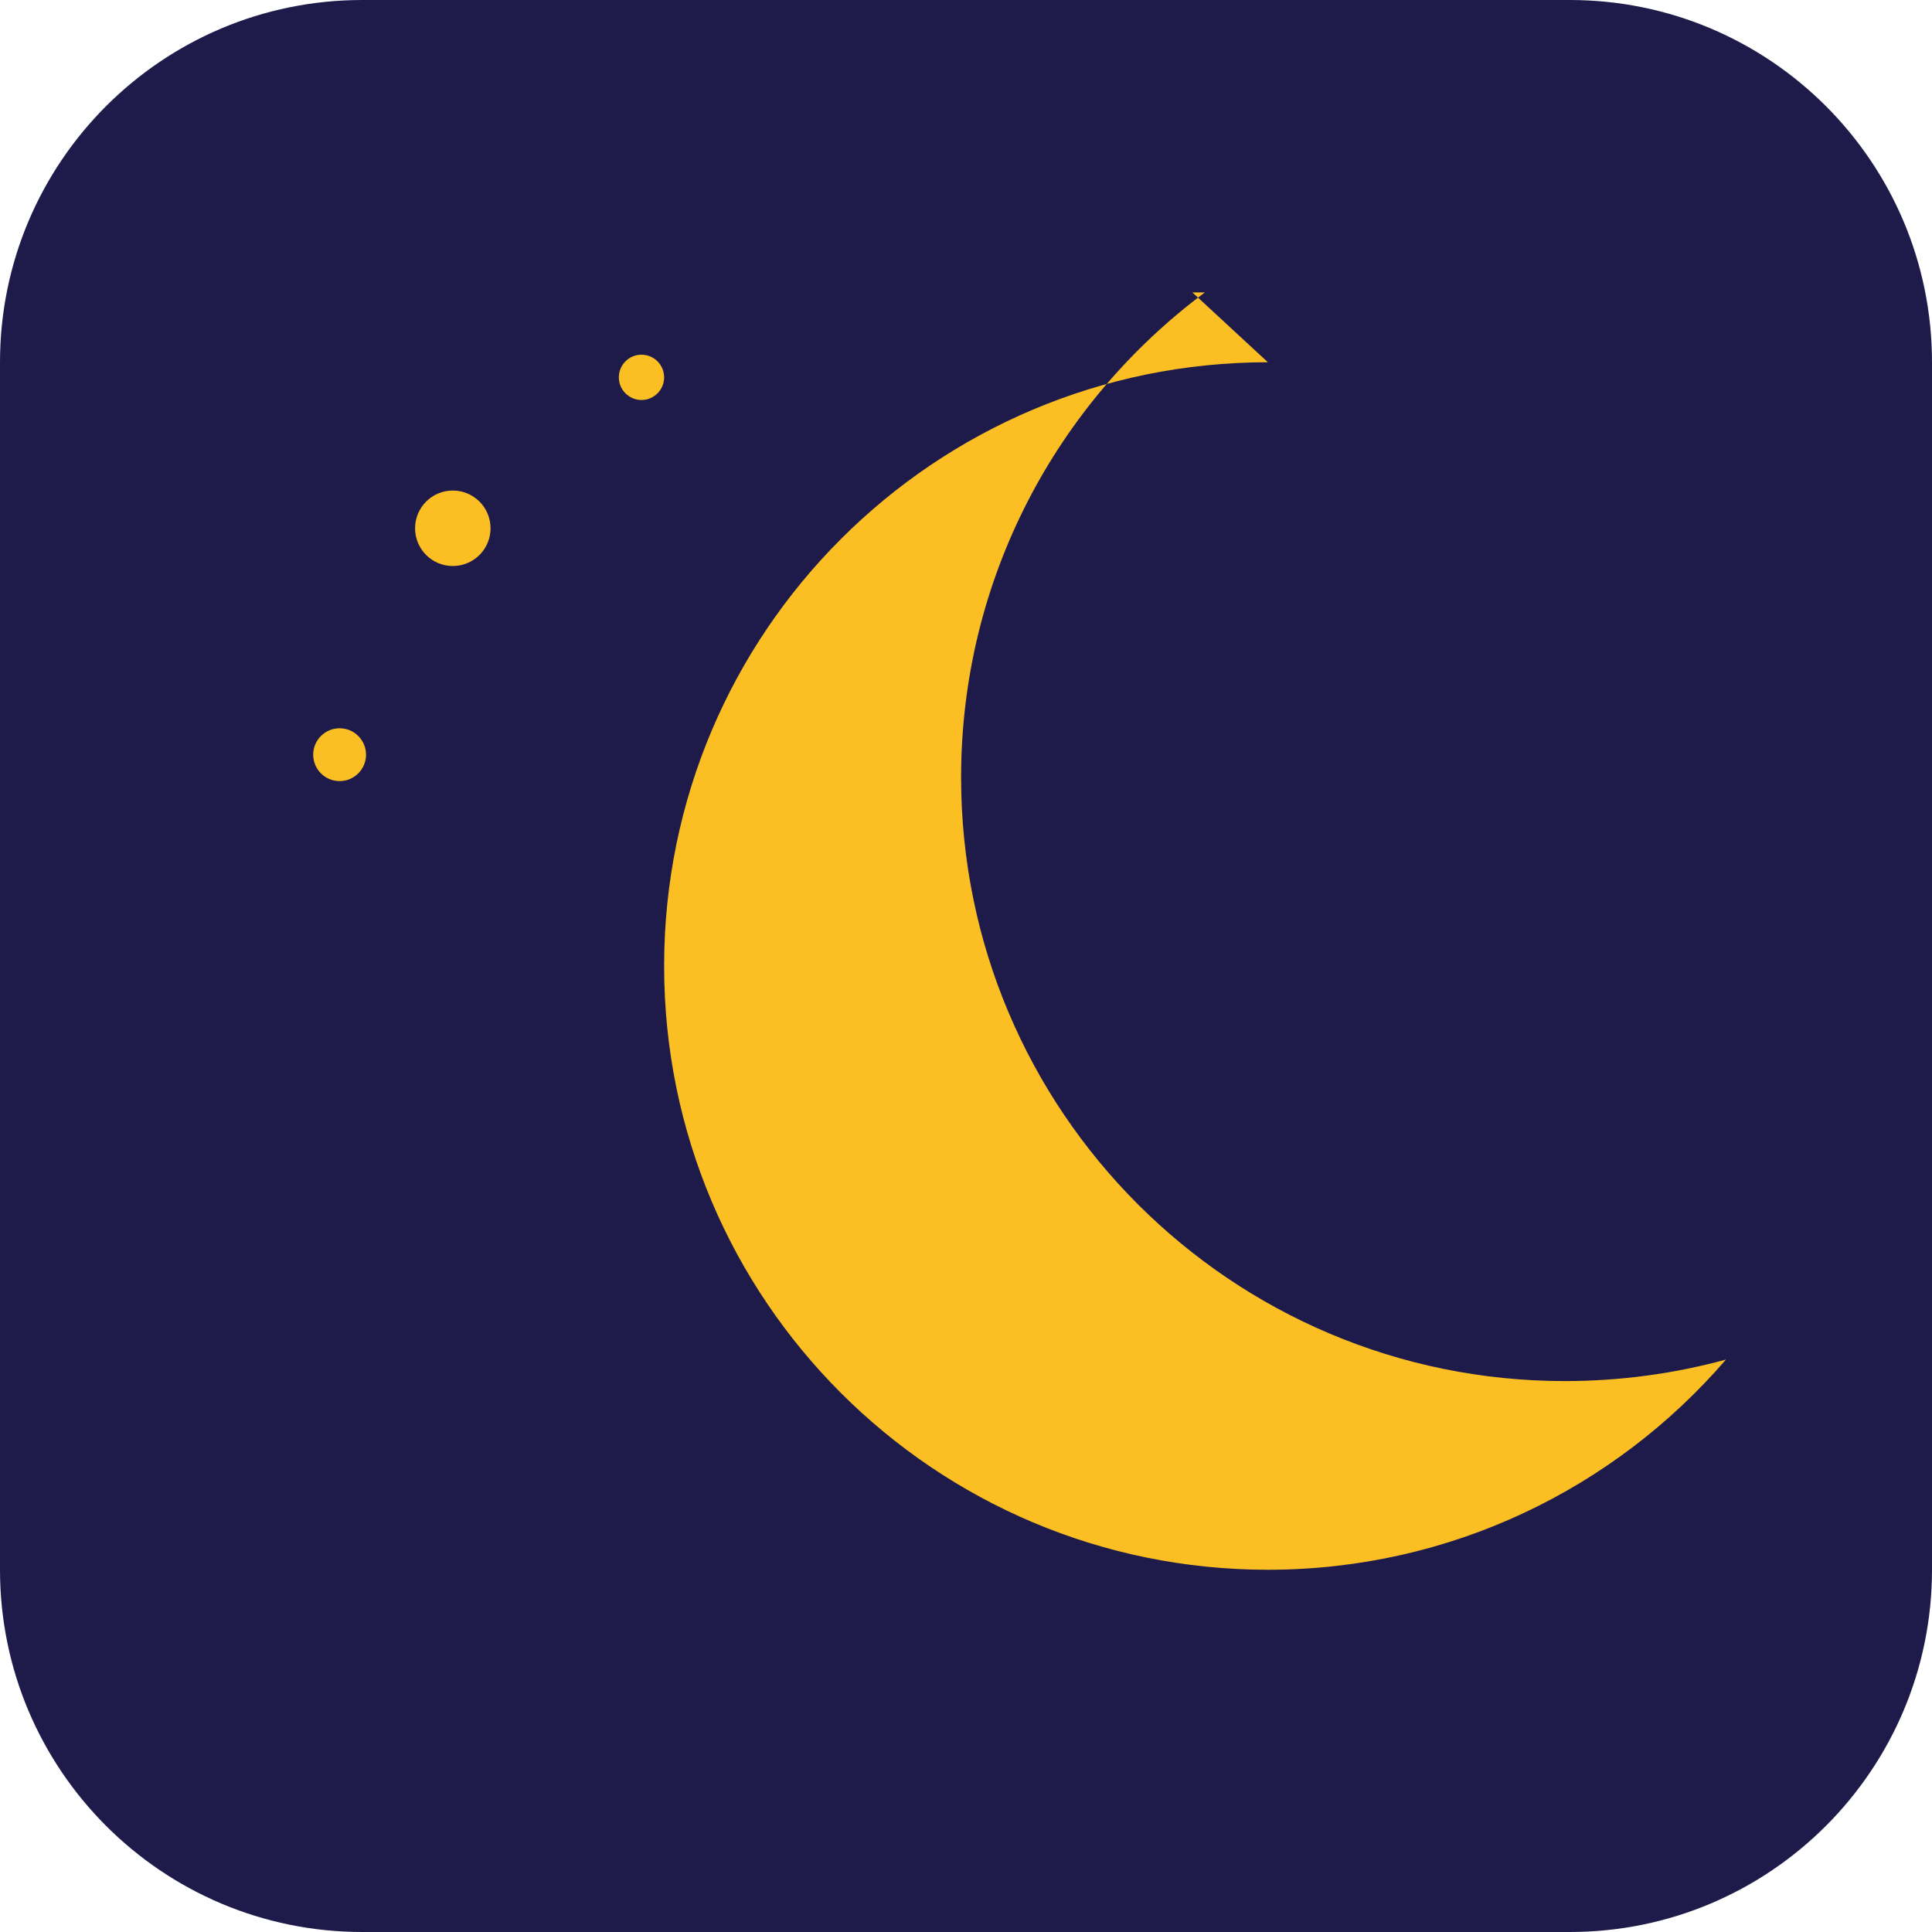
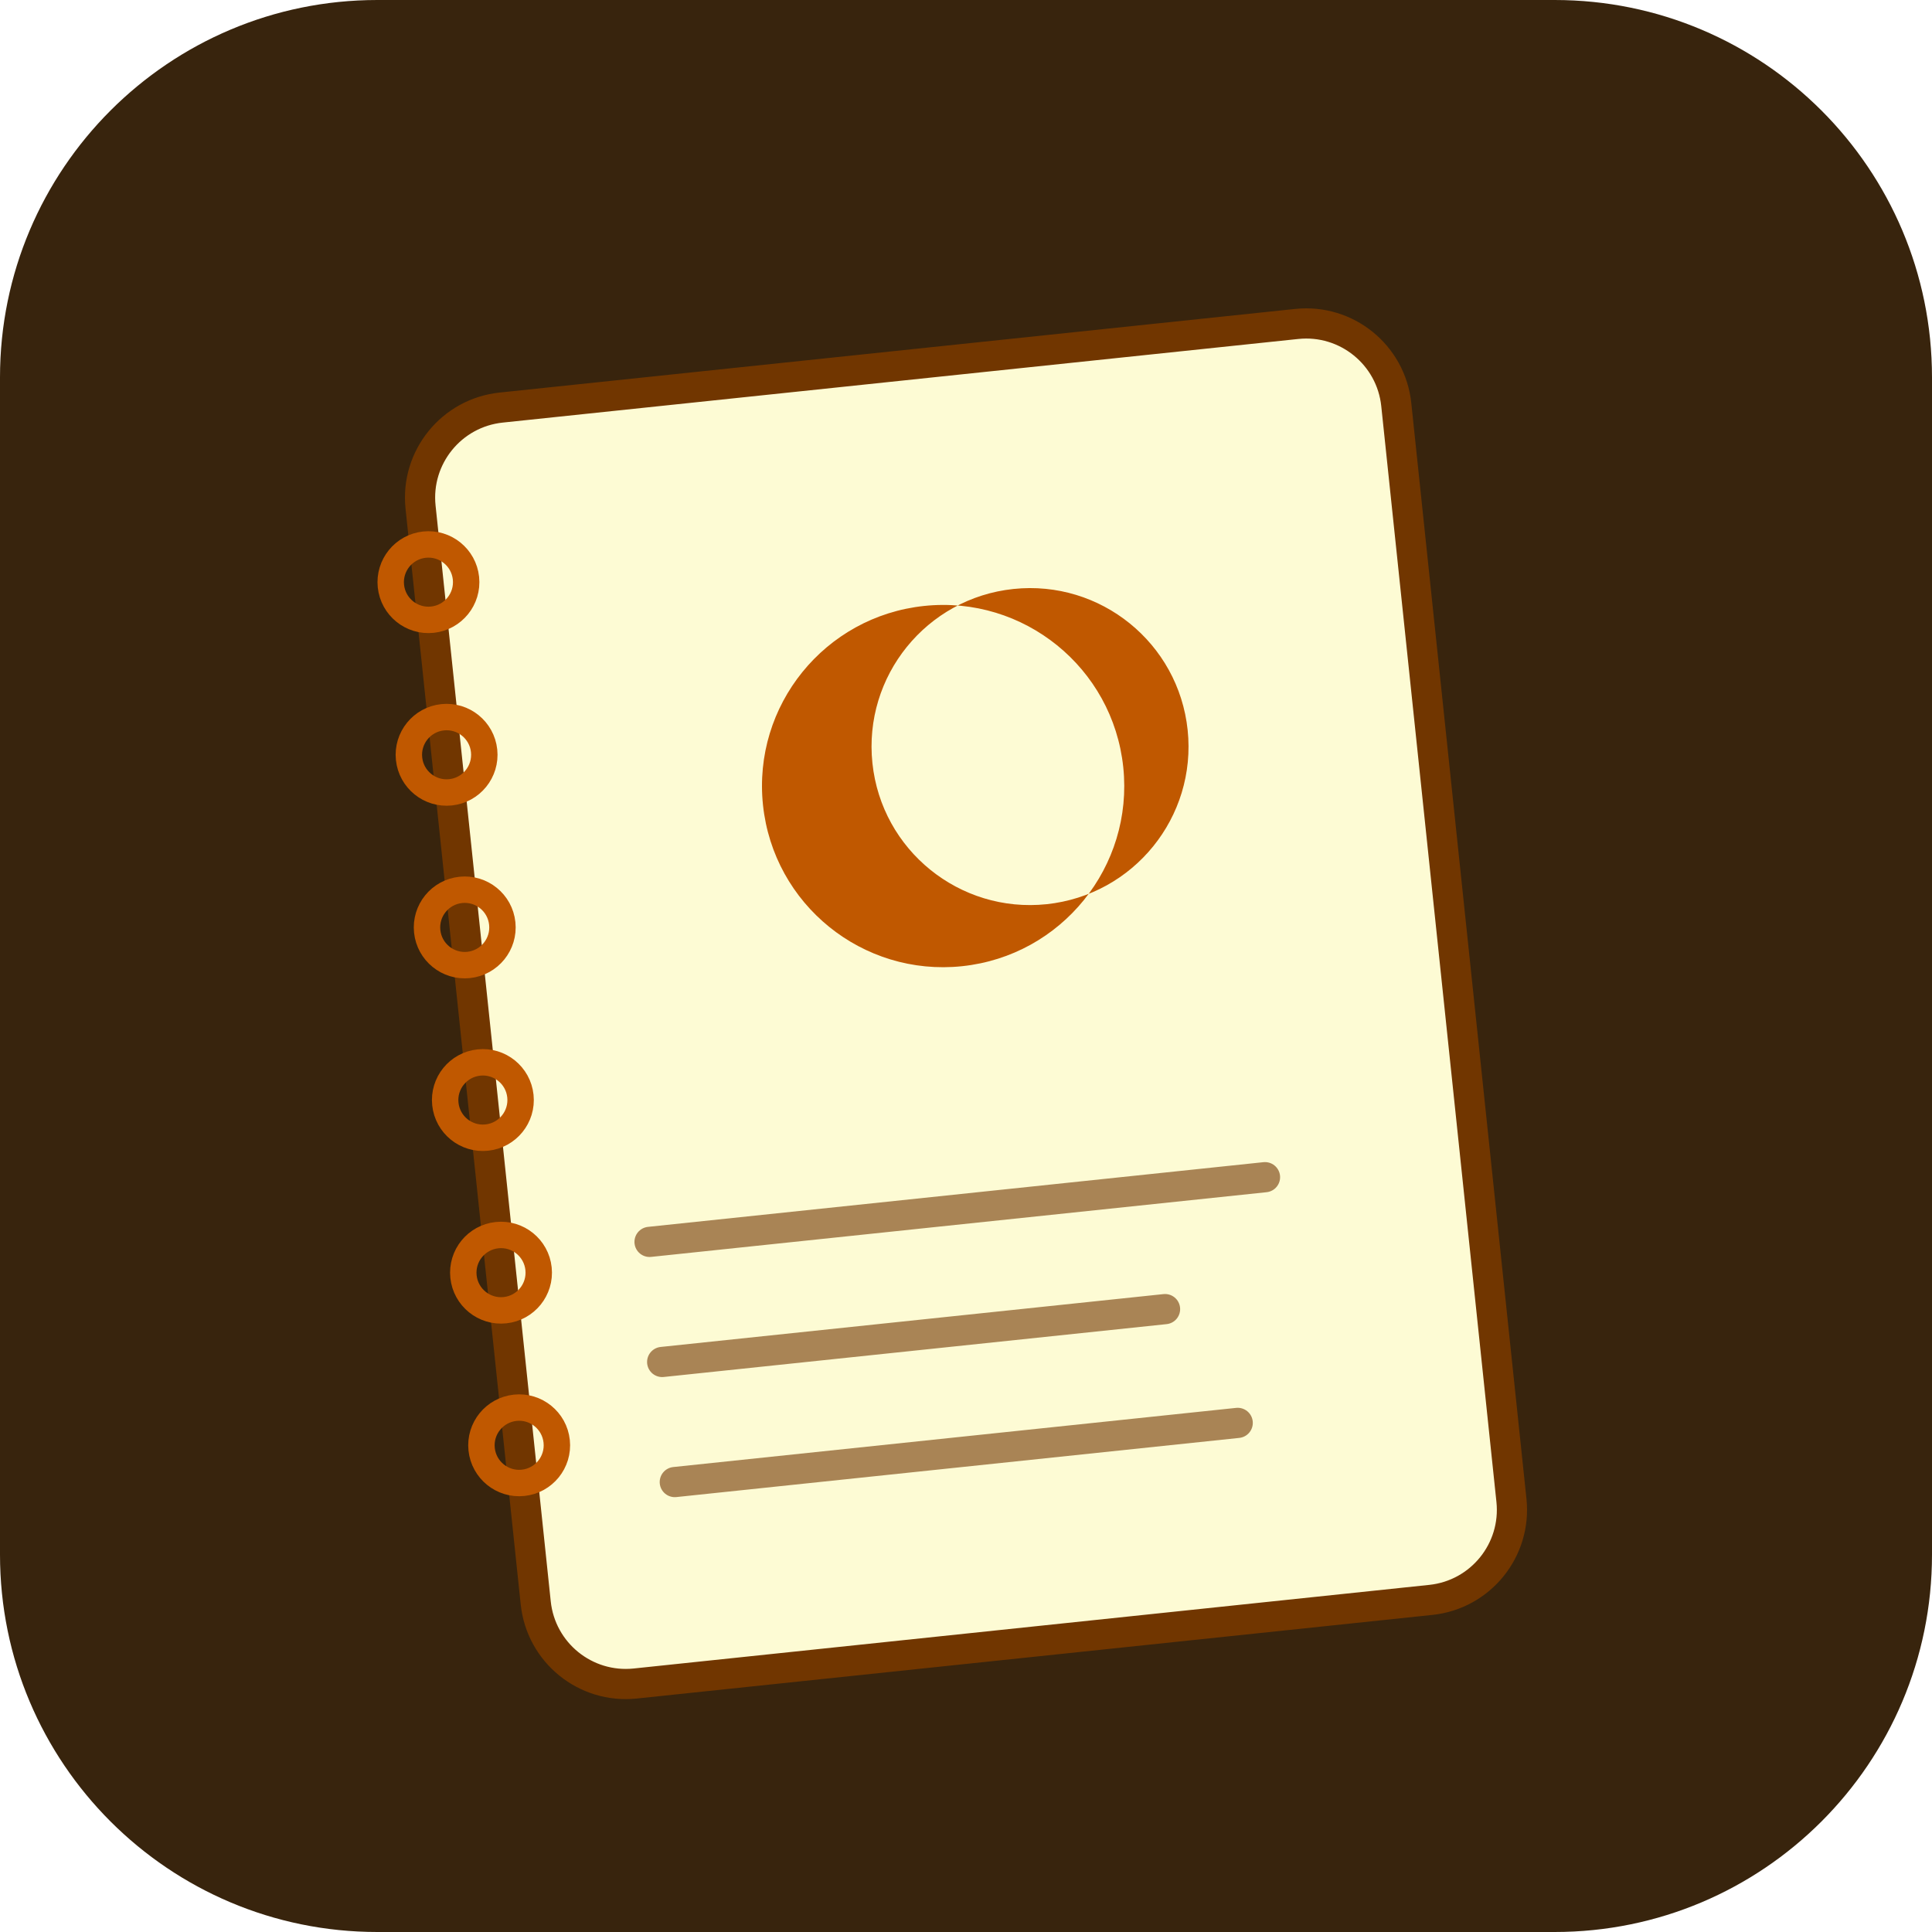
<svg xmlns="http://www.w3.org/2000/svg" viewBox="0 0 512 512">
-   <rect width="512" height="512" rx="96" fill="#1e1b4b" />
-   <path d="M336 96c-88.4 0-160 71.6-160 160s71.6 160 160 160c48.5 0 92-21.6 121.4-55.7-13.6 3.7-27.9 5.7-42.7 5.7-88.4 0-160-71.6-160-160 0-52.6 25.4-99.3 64.6-128.5-1.1 0-2.2 0-3.3 0z" fill="#fbbf24" />
-   <circle cx="120" cy="140" r="10" fill="#fbbf24" />
-   <circle cx="170" cy="100" r="6" fill="#fbbf24" />
-   <circle cx="90" cy="200" r="7" fill="#fbbf24" />
+   <rect width="512" height="512" rx="100" fill="#38240D" />
+   <g transform="rotate(-6 256 266)">
+     <rect x="126" y="96" width="260" height="340" rx="24" fill="#FDFBD4" stroke="#713600" stroke-width="8" />
+     <circle cx="126" cy="140" r="10" fill="none" stroke="#C05800" stroke-width="7" />
+     <circle cx="126" cy="186" r="10" fill="none" stroke="#C05800" stroke-width="7" />
+     <circle cx="126" cy="232" r="10" fill="none" stroke="#C05800" stroke-width="7" />
+     <circle cx="126" cy="278" r="10" fill="none" stroke="#C05800" stroke-width="7" />
+     <circle cx="126" cy="324" r="10" fill="none" stroke="#C05800" stroke-width="7" />
+     <circle cx="126" cy="370" r="10" fill="none" stroke="#C05800" stroke-width="7" />
+     <path fill-rule="evenodd" fill="#C05800" d="       M 256,208 m -48,0 a 48,48 0 1,0 96,0 a 48,48 0 1,0 -96,0 Z       M 280,200 m -42,0 a 42,42 0 1,0 84,0 a 42,42 0 1,0 -84,0 Z     " />
+     <line x1="166" y1="320" x2="330" y2="320" stroke="#713600" stroke-width="8" stroke-linecap="round" opacity="0.6" />
+     <line x1="166" y1="352" x2="300" y2="352" stroke="#713600" stroke-width="8" stroke-linecap="round" opacity="0.6" />
+     <line x1="166" y1="384" x2="316" y2="384" stroke="#713600" stroke-width="8" stroke-linecap="round" opacity="0.6" />
+   </g>
</svg>
